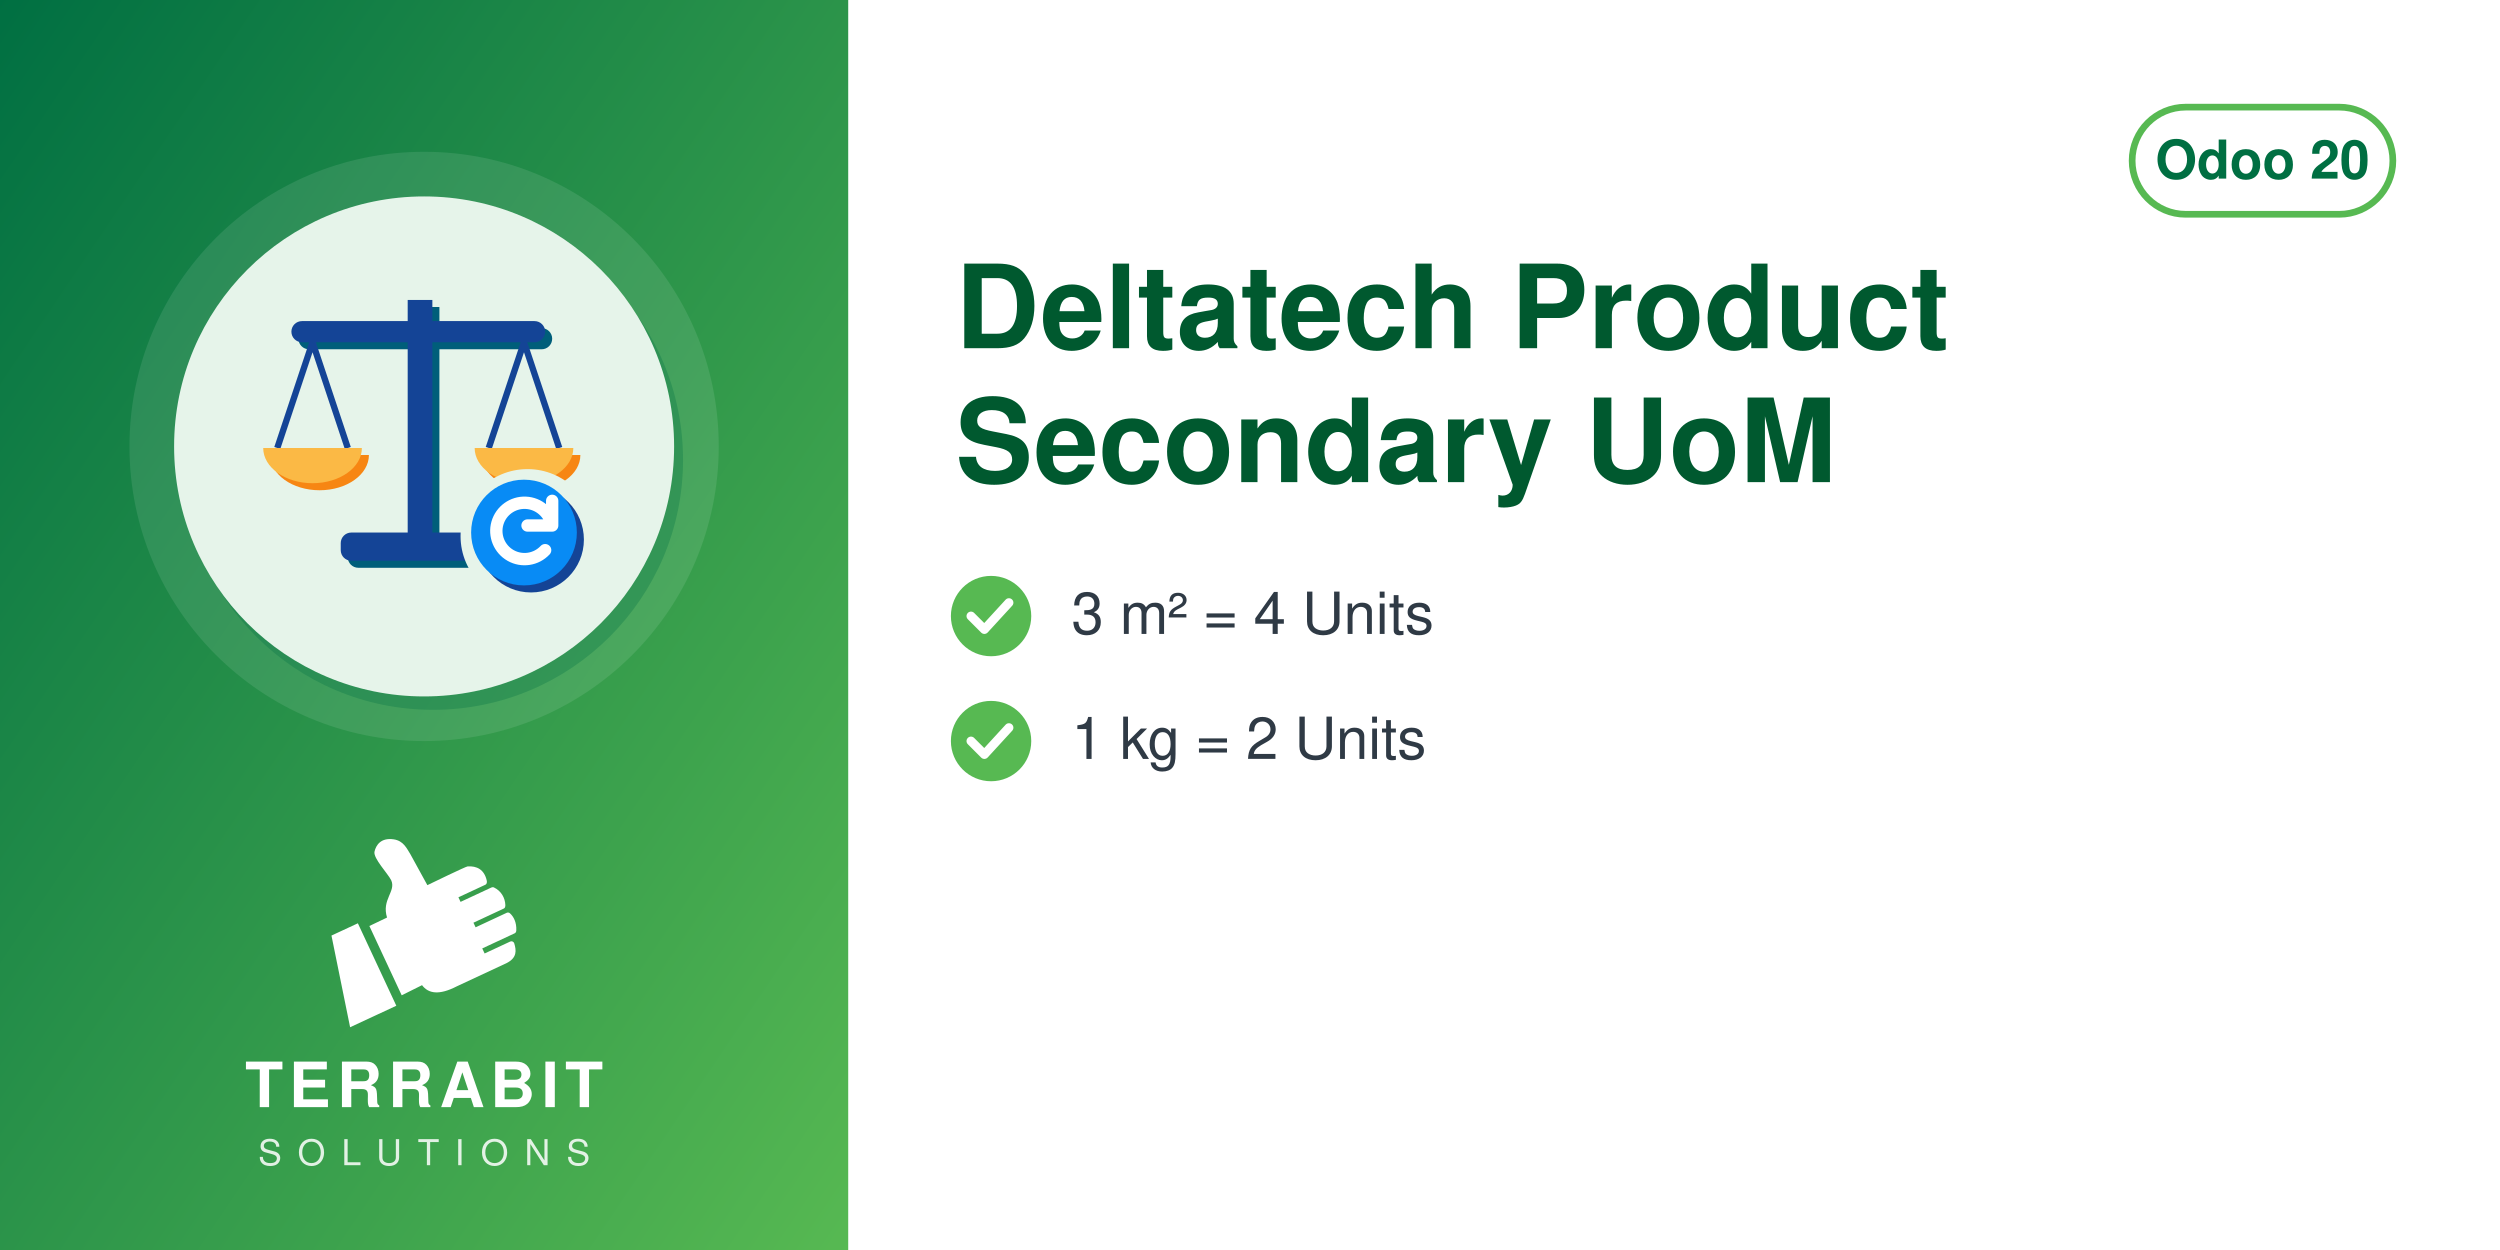
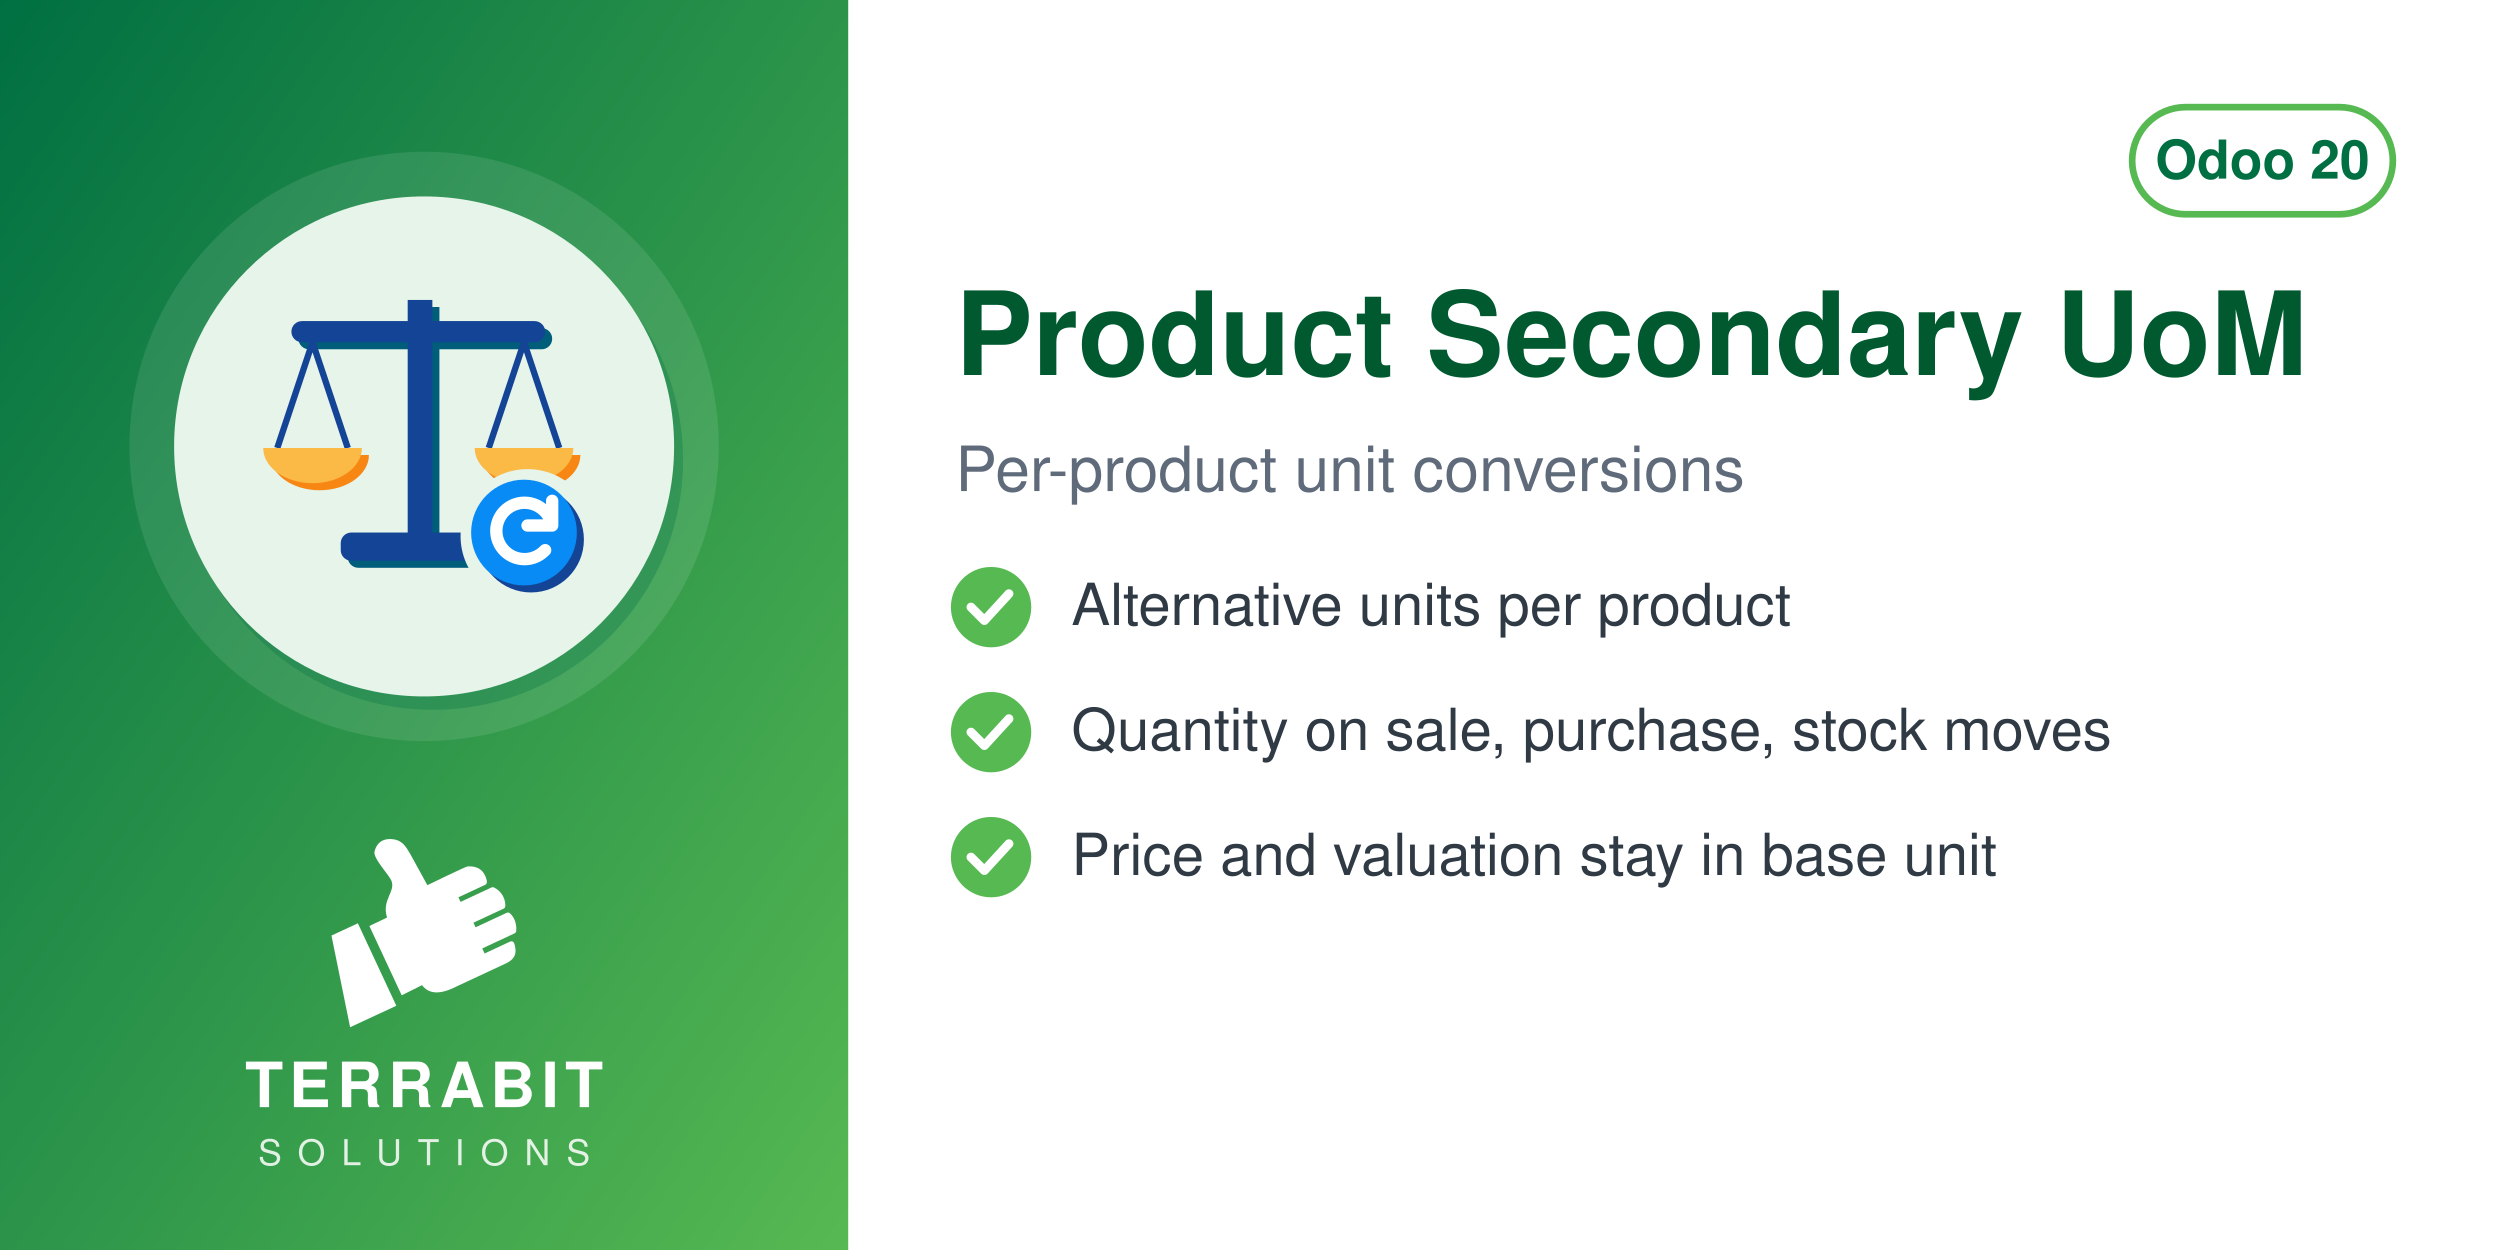
<svg xmlns="http://www.w3.org/2000/svg" width="560" height="280" viewBox="0 0 560 280">
  <defs>
    <linearGradient id="g" x1="0" y1="0" x2="1" y2="1">
      <stop offset="0" stop-color="#006F42" />
      <stop offset="1" stop-color="#57B952" />
    </linearGradient>
  </defs>
  <rect width="560" height="280" fill="#FFFFFF" />
  <rect width="190" height="280" fill="url(#g)" />
  <circle cx="95.0" cy="100" r="66" fill="white" opacity="0.10" />
  <circle cx="97.0" cy="103" r="56" fill="#006F42" opacity="0.30" />
  <circle cx="95.0" cy="100" r="56" fill="#E6F4EA" />
  <svg x="54.0" y="59.0" width="82" height="82" viewBox="0 0 100 100" preserveAspectRatio="xMidYMid meet">
    <g transform="translate(4.12,0.36) scale(0.9627)">
      <defs>
        <mask id="mi-cut" maskUnits="userSpaceOnUse" x="-20" y="-20" width="140" height="140">
          <rect x="-20" y="-20" width="140" height="140" fill="#fff" />
          <circle cx="77" cy="77" r="19" fill="#000" />
        </mask>
      </defs>
      <g mask="url(#mi-cut)">
        <g transform="translate(2,2)" fill="#005E7A">
          <rect x="43" y="10" width="7" height="68" />
          <rect x="24" y="76" width="44" height="8" rx="3" />
          <rect x="10" y="16" width="72" height="6" rx="3" />
        </g>
        <g fill="#144496">
          <rect x="43" y="10" width="7" height="68" />
          <rect x="24" y="76" width="44" height="8" rx="3" />
          <rect x="10" y="16" width="72" height="6" rx="3" />
        </g>
        <g stroke="#144496" stroke-width="1.8">
          <path d="M16,22 L6,52 M16,22 L26,52 M76,22 L66,52 M76,22 L86,52" />
        </g>
        <g transform="translate(2,2)" fill="#F78613">
          <path d="M2,52 h28 a14,10 0 0 1 -28,0z" />
        </g>
        <g fill="#FBB945">
          <path d="M2,52 h28 a14,10 0 0 1 -28,0z" />
        </g>
        <g transform="translate(2,2)" fill="#F78613">
          <path d="M62,52 h28 a14,10 0 0 1 -28,0z" />
        </g>
        <g fill="#FBB945">
          <path d="M62,52 h28 a14,10 0 0 1 -28,0z" />
        </g>
      </g>
      <circle cx="78" cy="78" r="15" fill="#144496" />
      <circle cx="76" cy="76" r="15" fill="#088BF5" />
      <path d="M84,74 a8,8 0 1 0 -2,7 M84,67 v7 h-7" fill="none" stroke="#FFFFFF" stroke-width="3.5" stroke-linecap="round" stroke-linejoin="round" />
    </g>
  </svg>
  <svg x="72.0" y="186" width="46" height="46" viewBox="4045 2535 3400 3400" preserveAspectRatio="xMidYMid meet">
    <path fill="#FFFFFF" d="M4648.32 4073.59l636.59 1365.17 -765.09 355.96 -308.63 -1517.87 437.13 -203.26zm725.61 1192.32l336.75 -167.88c105.65,140.85 282.69,170.72 576.82,18.8l819.92 -382.33c181.4,-90.13 164.26,-214.57 130.07,-328.43 -4.28,-14.25 -13.68,-24.81 -27.34,-30.7 -13.67,-5.89 -27.61,-5.11 -41.09,1.18l-422.32 196.93 -39.04 -83.72 538.07 -250.91c16.64,-7.76 24.7,-27.69 25.58,-46.04 6.48,-134.33 -44.36,-230.89 -105.84,-285.23 -15.2,-13.44 -35.71,-15.59 -54.12,-7l-513.92 239.64 -35.6 -76.34 506.31 -236.1c17.69,-8.25 22.52,-36.93 21.83,-56.45 -4.1,-117.31 -67.62,-232.74 -187.72,-290.66 -13.94,-6.72 -28.64,-6.36 -42.69,0.19l-511.21 238.38 -35.37 -75.86 448.98 -209.36c20.44,-9.53 25.81,-42.28 21.02,-64.32 -41.02,-189.07 -167.92,-247.8 -318.14,-237.87 -29.39,1.94 -589.86,273.16 -665.95,310.54l-281.84 -513.57c-59.06,-93.13 -112.7,-221.7 -276.47,-245.13 -211.24,-30.22 -291.56,94.38 -316.89,203.13 -25.32,108.75 223.84,365.99 276.05,473.69 85.52,184.27 -161.86,318.11 -68.41,617.99l-292.54 139.94 535.09 1147.51z" />
  </svg>
  <text x="95.0" y="248" text-anchor="middle" font-family="Helvetica,Arial,sans-serif" font-size="14" font-weight="800" letter-spacing="1.4" fill="white">TERRABIT</text>
  <text x="95.0" y="261" text-anchor="middle" font-family="Helvetica,Arial,sans-serif" font-size="8" font-weight="500" letter-spacing="3.6" fill="white" opacity="0.85">SOLUTIONS</text>
  <g>
    <rect x="477.6" y="24" width="58.4" height="24" rx="12" fill="none" stroke="#57B952" stroke-width="1.5" />
    <text x="506.8" y="40" text-anchor="middle" font-family="Helvetica,Arial,sans-serif" font-size="12" font-weight="700" fill="#006F42">Odoo 20</text>
  </g>
-   <text x="214" y="78" font-family="Helvetica,Arial,sans-serif" font-size="26" font-weight="700" fill="#00592F">Deltatech Product</text>
-   <text x="214" y="108" font-family="Helvetica,Arial,sans-serif" font-size="26" font-weight="700" fill="#00592F">Secondary UoM</text>
-   <circle cx="222" cy="138" r="9" fill="#57B952" />
-   <path d="M217.5 138 l3 3 l5.5 -6" fill="none" stroke="white" stroke-width="2" stroke-linecap="round" stroke-linejoin="round" />
-   <text x="240" y="142" font-family="Helvetica,Arial,sans-serif" font-size="13" fill="#2F3A45">3 m² = 4 Units</text>
-   <circle cx="222" cy="166" r="9" fill="#57B952" />
-   <path d="M217.5 166 l3 3 l5.5 -6" fill="none" stroke="white" stroke-width="2" stroke-linecap="round" stroke-linejoin="round" />
-   <text x="240" y="170" font-family="Helvetica,Arial,sans-serif" font-size="13" fill="#2F3A45">1 kg = 2 Units</text>
+   <text x="214" y="84" font-family="Helvetica,Arial,sans-serif" font-size="26" font-weight="700" fill="#00592F">Product Secondary UoM</text>
+   <text x="214" y="110" font-family="Helvetica,Arial,sans-serif" font-size="14" fill="#5F6B7A">Per-product unit conversions</text>
+   <circle cx="222" cy="136" r="9" fill="#57B952" />
+   <path d="M217.5 136 l3 3 l5.5 -6" fill="none" stroke="white" stroke-width="2" stroke-linecap="round" stroke-linejoin="round" />
+   <text x="240" y="140" font-family="Helvetica,Arial,sans-serif" font-size="13" fill="#2F3A45">Alternative units per product</text>
+   <circle cx="222" cy="164" r="9" fill="#57B952" />
+   <path d="M217.5 164 l3 3 l5.5 -6" fill="none" stroke="white" stroke-width="2" stroke-linecap="round" stroke-linejoin="round" />
+   <text x="240" y="168" font-family="Helvetica,Arial,sans-serif" font-size="13" fill="#2F3A45">Quantity on sale, purchase, stock moves</text>
+   <circle cx="222" cy="192" r="9" fill="#57B952" />
+   <path d="M217.5 192 l3 3 l5.5 -6" fill="none" stroke="white" stroke-width="2" stroke-linecap="round" stroke-linejoin="round" />
+   <text x="240" y="196" font-family="Helvetica,Arial,sans-serif" font-size="13" fill="#2F3A45">Price and valuation stay in base unit</text>
</svg>
